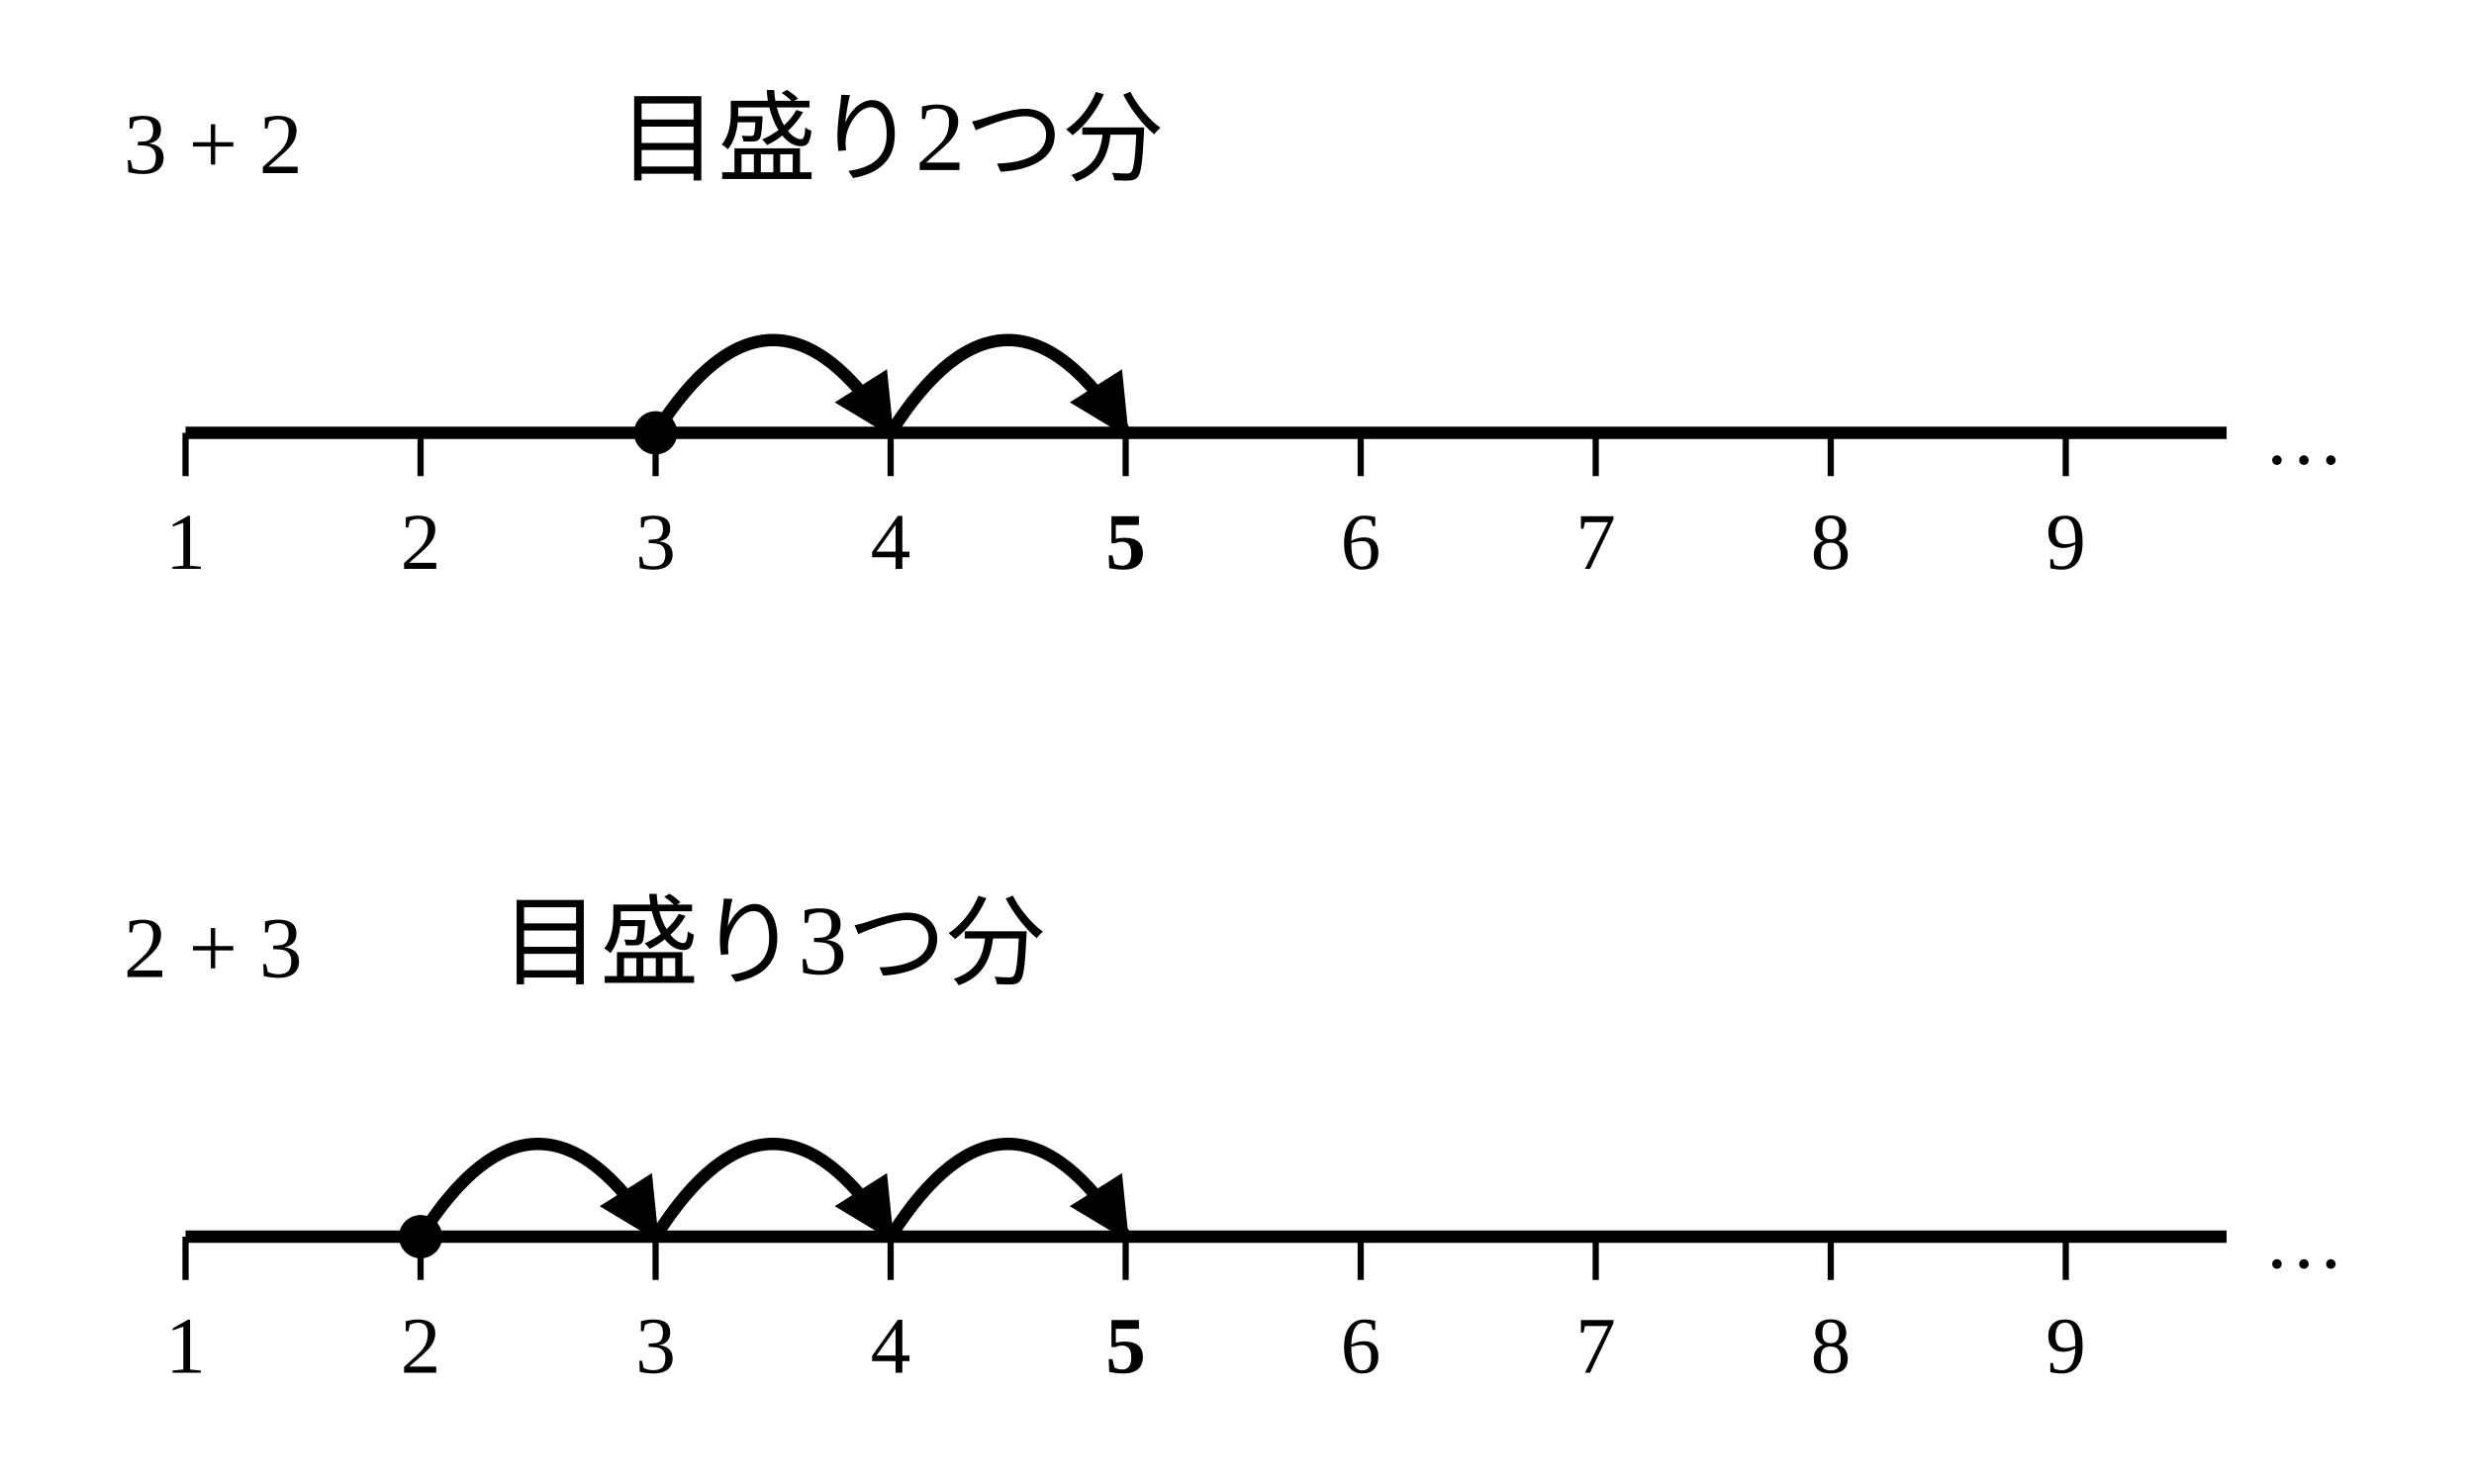
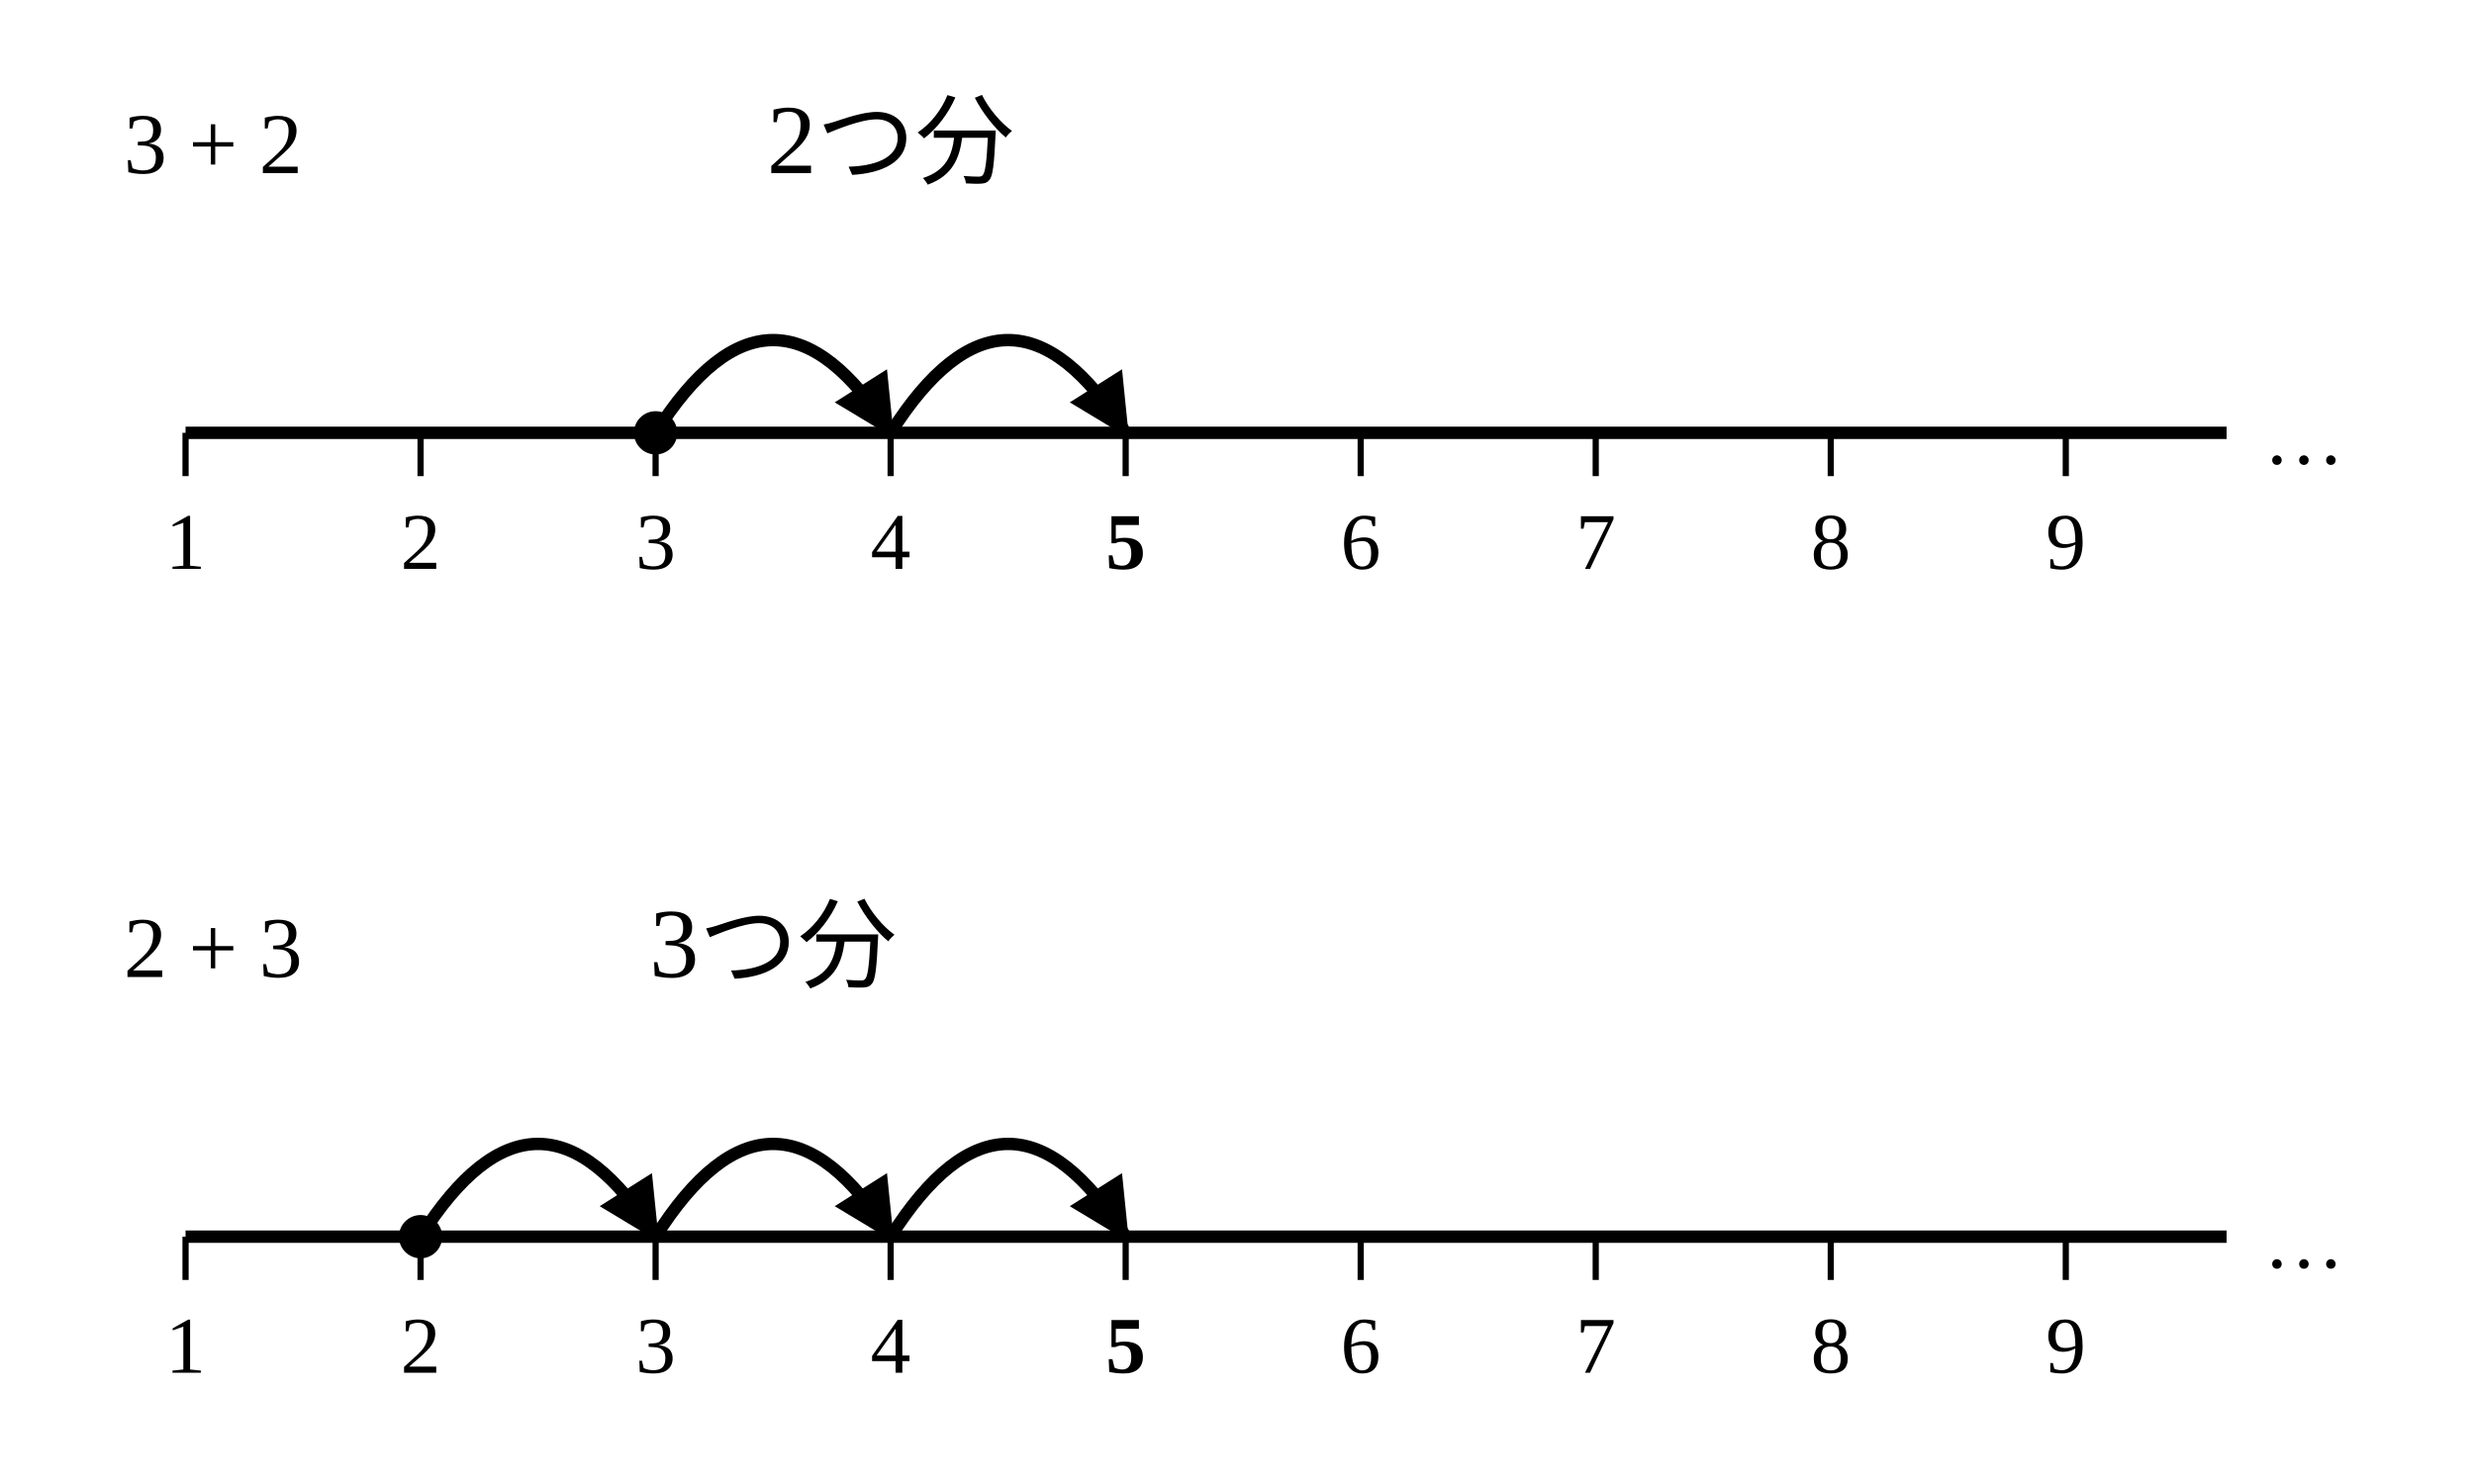
<svg xmlns="http://www.w3.org/2000/svg" viewBox="0 0 400 240" role="img" aria-label="1から始まる数直線を上下2段に並べ、上段は3の位置から2、下段は2の位置から3だけ右に進んで、どちらも5に着くことを1ごとの矢印で示した図">
  <defs>
    <marker id="arrow" viewBox="0 0 10 10" refX="9" refY="5" markerWidth="5" markerHeight="5" orient="auto-start-reverse">
      <path d="M0,0 L10,5 L0,10 z" fill="currentColor" />
    </marker>
  </defs>
  <line x1="30" y1="70" x2="360" y2="70" stroke="currentColor" stroke-width="2" />
  <text x="366" y="75" font-size="13" fill="currentColor">…</text>
  <line x1="30" y1="70" x2="30" y2="77" stroke="currentColor" stroke-width="1" />
  <line x1="68" y1="70" x2="68" y2="77" stroke="currentColor" stroke-width="1" />
  <line x1="106" y1="70" x2="106" y2="77" stroke="currentColor" stroke-width="1" />
  <line x1="144" y1="70" x2="144" y2="77" stroke="currentColor" stroke-width="1" />
  <line x1="182" y1="70" x2="182" y2="77" stroke="currentColor" stroke-width="1" />
  <line x1="220" y1="70" x2="220" y2="77" stroke="currentColor" stroke-width="1" />
  <line x1="258" y1="70" x2="258" y2="77" stroke="currentColor" stroke-width="1" />
  <line x1="296" y1="70" x2="296" y2="77" stroke="currentColor" stroke-width="1" />
  <line x1="334" y1="70" x2="334" y2="77" stroke="currentColor" stroke-width="1" />
  <text x="30" y="92" font-size="13" text-anchor="middle" fill="currentColor">1</text>
  <text x="68" y="92" font-size="13" text-anchor="middle" fill="currentColor">2</text>
  <text x="106" y="92" font-size="13" text-anchor="middle" fill="currentColor">3</text>
  <text x="144" y="92" font-size="13" text-anchor="middle" fill="currentColor">4</text>
  <text x="182" y="92" font-size="13" text-anchor="middle" font-weight="bold" fill="currentColor">5</text>
  <text x="220" y="92" font-size="13" text-anchor="middle" fill="currentColor">6</text>
  <text x="258" y="92" font-size="13" text-anchor="middle" fill="currentColor">7</text>
  <text x="296" y="92" font-size="13" text-anchor="middle" fill="currentColor">8</text>
  <text x="334" y="92" font-size="13" text-anchor="middle" fill="currentColor">9</text>
  <circle cx="106" cy="70" r="3.5" fill="currentColor" />
  <path d="M 106,70 Q 125,40 144,70" fill="none" stroke="currentColor" stroke-width="2" marker-end="url(#arrow)" />
  <path d="M 144,70 Q 163,40 182,70" fill="none" stroke="currentColor" stroke-width="2" marker-end="url(#arrow)" />
  <text x="20" y="28" font-size="14" fill="currentColor">3 + 2</text>
-   <text x="144" y="28" font-size="16" text-anchor="middle" fill="currentColor">目盛り2つ分</text>
+   <text x="144" y="28" font-size="16" text-anchor="middle" fill="currentColor">2つ分</text>
  <line x1="30" y1="200" x2="360" y2="200" stroke="currentColor" stroke-width="2" />
  <text x="366" y="205" font-size="13" fill="currentColor">…</text>
  <line x1="30" y1="200" x2="30" y2="207" stroke="currentColor" stroke-width="1" />
  <line x1="68" y1="200" x2="68" y2="207" stroke="currentColor" stroke-width="1" />
  <line x1="106" y1="200" x2="106" y2="207" stroke="currentColor" stroke-width="1" />
  <line x1="144" y1="200" x2="144" y2="207" stroke="currentColor" stroke-width="1" />
  <line x1="182" y1="200" x2="182" y2="207" stroke="currentColor" stroke-width="1" />
  <line x1="220" y1="200" x2="220" y2="207" stroke="currentColor" stroke-width="1" />
  <line x1="258" y1="200" x2="258" y2="207" stroke="currentColor" stroke-width="1" />
  <line x1="296" y1="200" x2="296" y2="207" stroke="currentColor" stroke-width="1" />
  <line x1="334" y1="200" x2="334" y2="207" stroke="currentColor" stroke-width="1" />
  <text x="30" y="222" font-size="13" text-anchor="middle" fill="currentColor">1</text>
  <text x="68" y="222" font-size="13" text-anchor="middle" fill="currentColor">2</text>
  <text x="106" y="222" font-size="13" text-anchor="middle" fill="currentColor">3</text>
  <text x="144" y="222" font-size="13" text-anchor="middle" fill="currentColor">4</text>
  <text x="182" y="222" font-size="13" text-anchor="middle" font-weight="bold" fill="currentColor">5</text>
  <text x="220" y="222" font-size="13" text-anchor="middle" fill="currentColor">6</text>
  <text x="258" y="222" font-size="13" text-anchor="middle" fill="currentColor">7</text>
  <text x="296" y="222" font-size="13" text-anchor="middle" fill="currentColor">8</text>
  <text x="334" y="222" font-size="13" text-anchor="middle" fill="currentColor">9</text>
  <circle cx="68" cy="200" r="3.5" fill="currentColor" />
  <path d="M 68,200 Q 87,170 106,200" fill="none" stroke="currentColor" stroke-width="2" marker-end="url(#arrow)" />
  <path d="M 106,200 Q 125,170 144,200" fill="none" stroke="currentColor" stroke-width="2" marker-end="url(#arrow)" />
  <path d="M 144,200 Q 163,170 182,200" fill="none" stroke="currentColor" stroke-width="2" marker-end="url(#arrow)" />
  <text x="20" y="158" font-size="14" fill="currentColor">2 + 3</text>
-   <text x="125" y="158" font-size="16" text-anchor="middle" fill="currentColor">目盛り3つ分</text>
+   <text x="125" y="158" font-size="16" text-anchor="middle" fill="currentColor">3つ分</text>
</svg>
